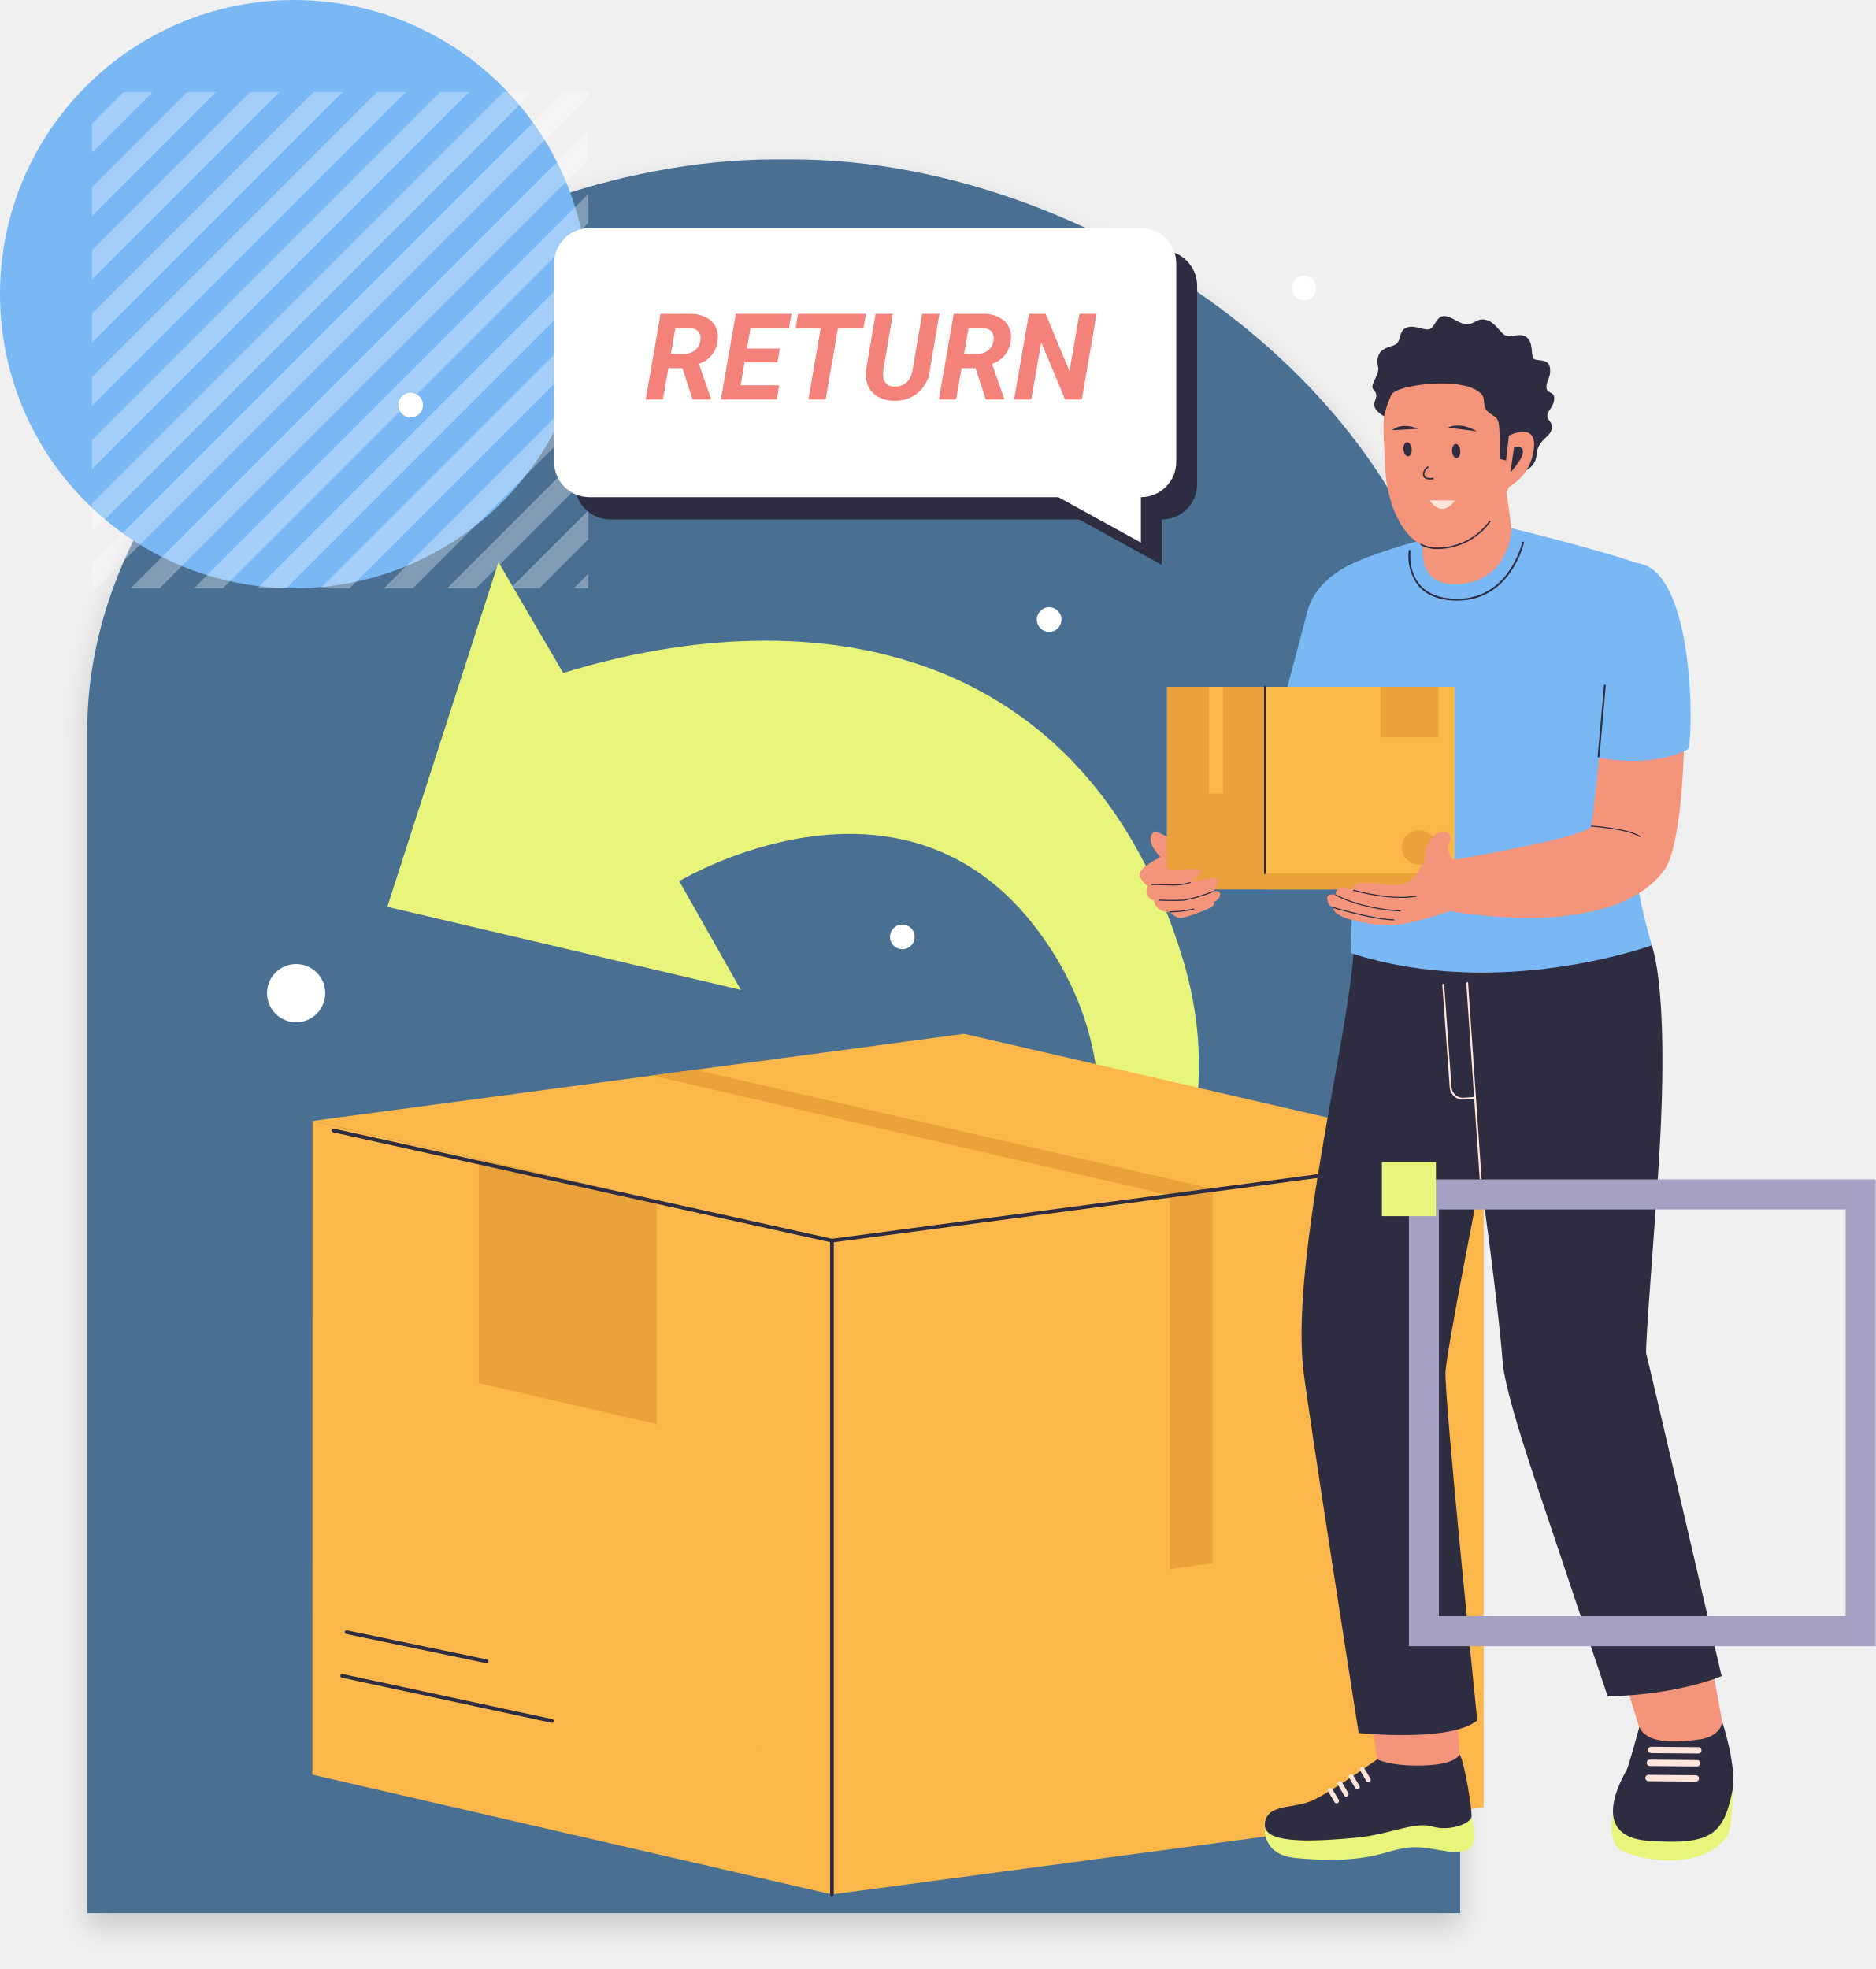
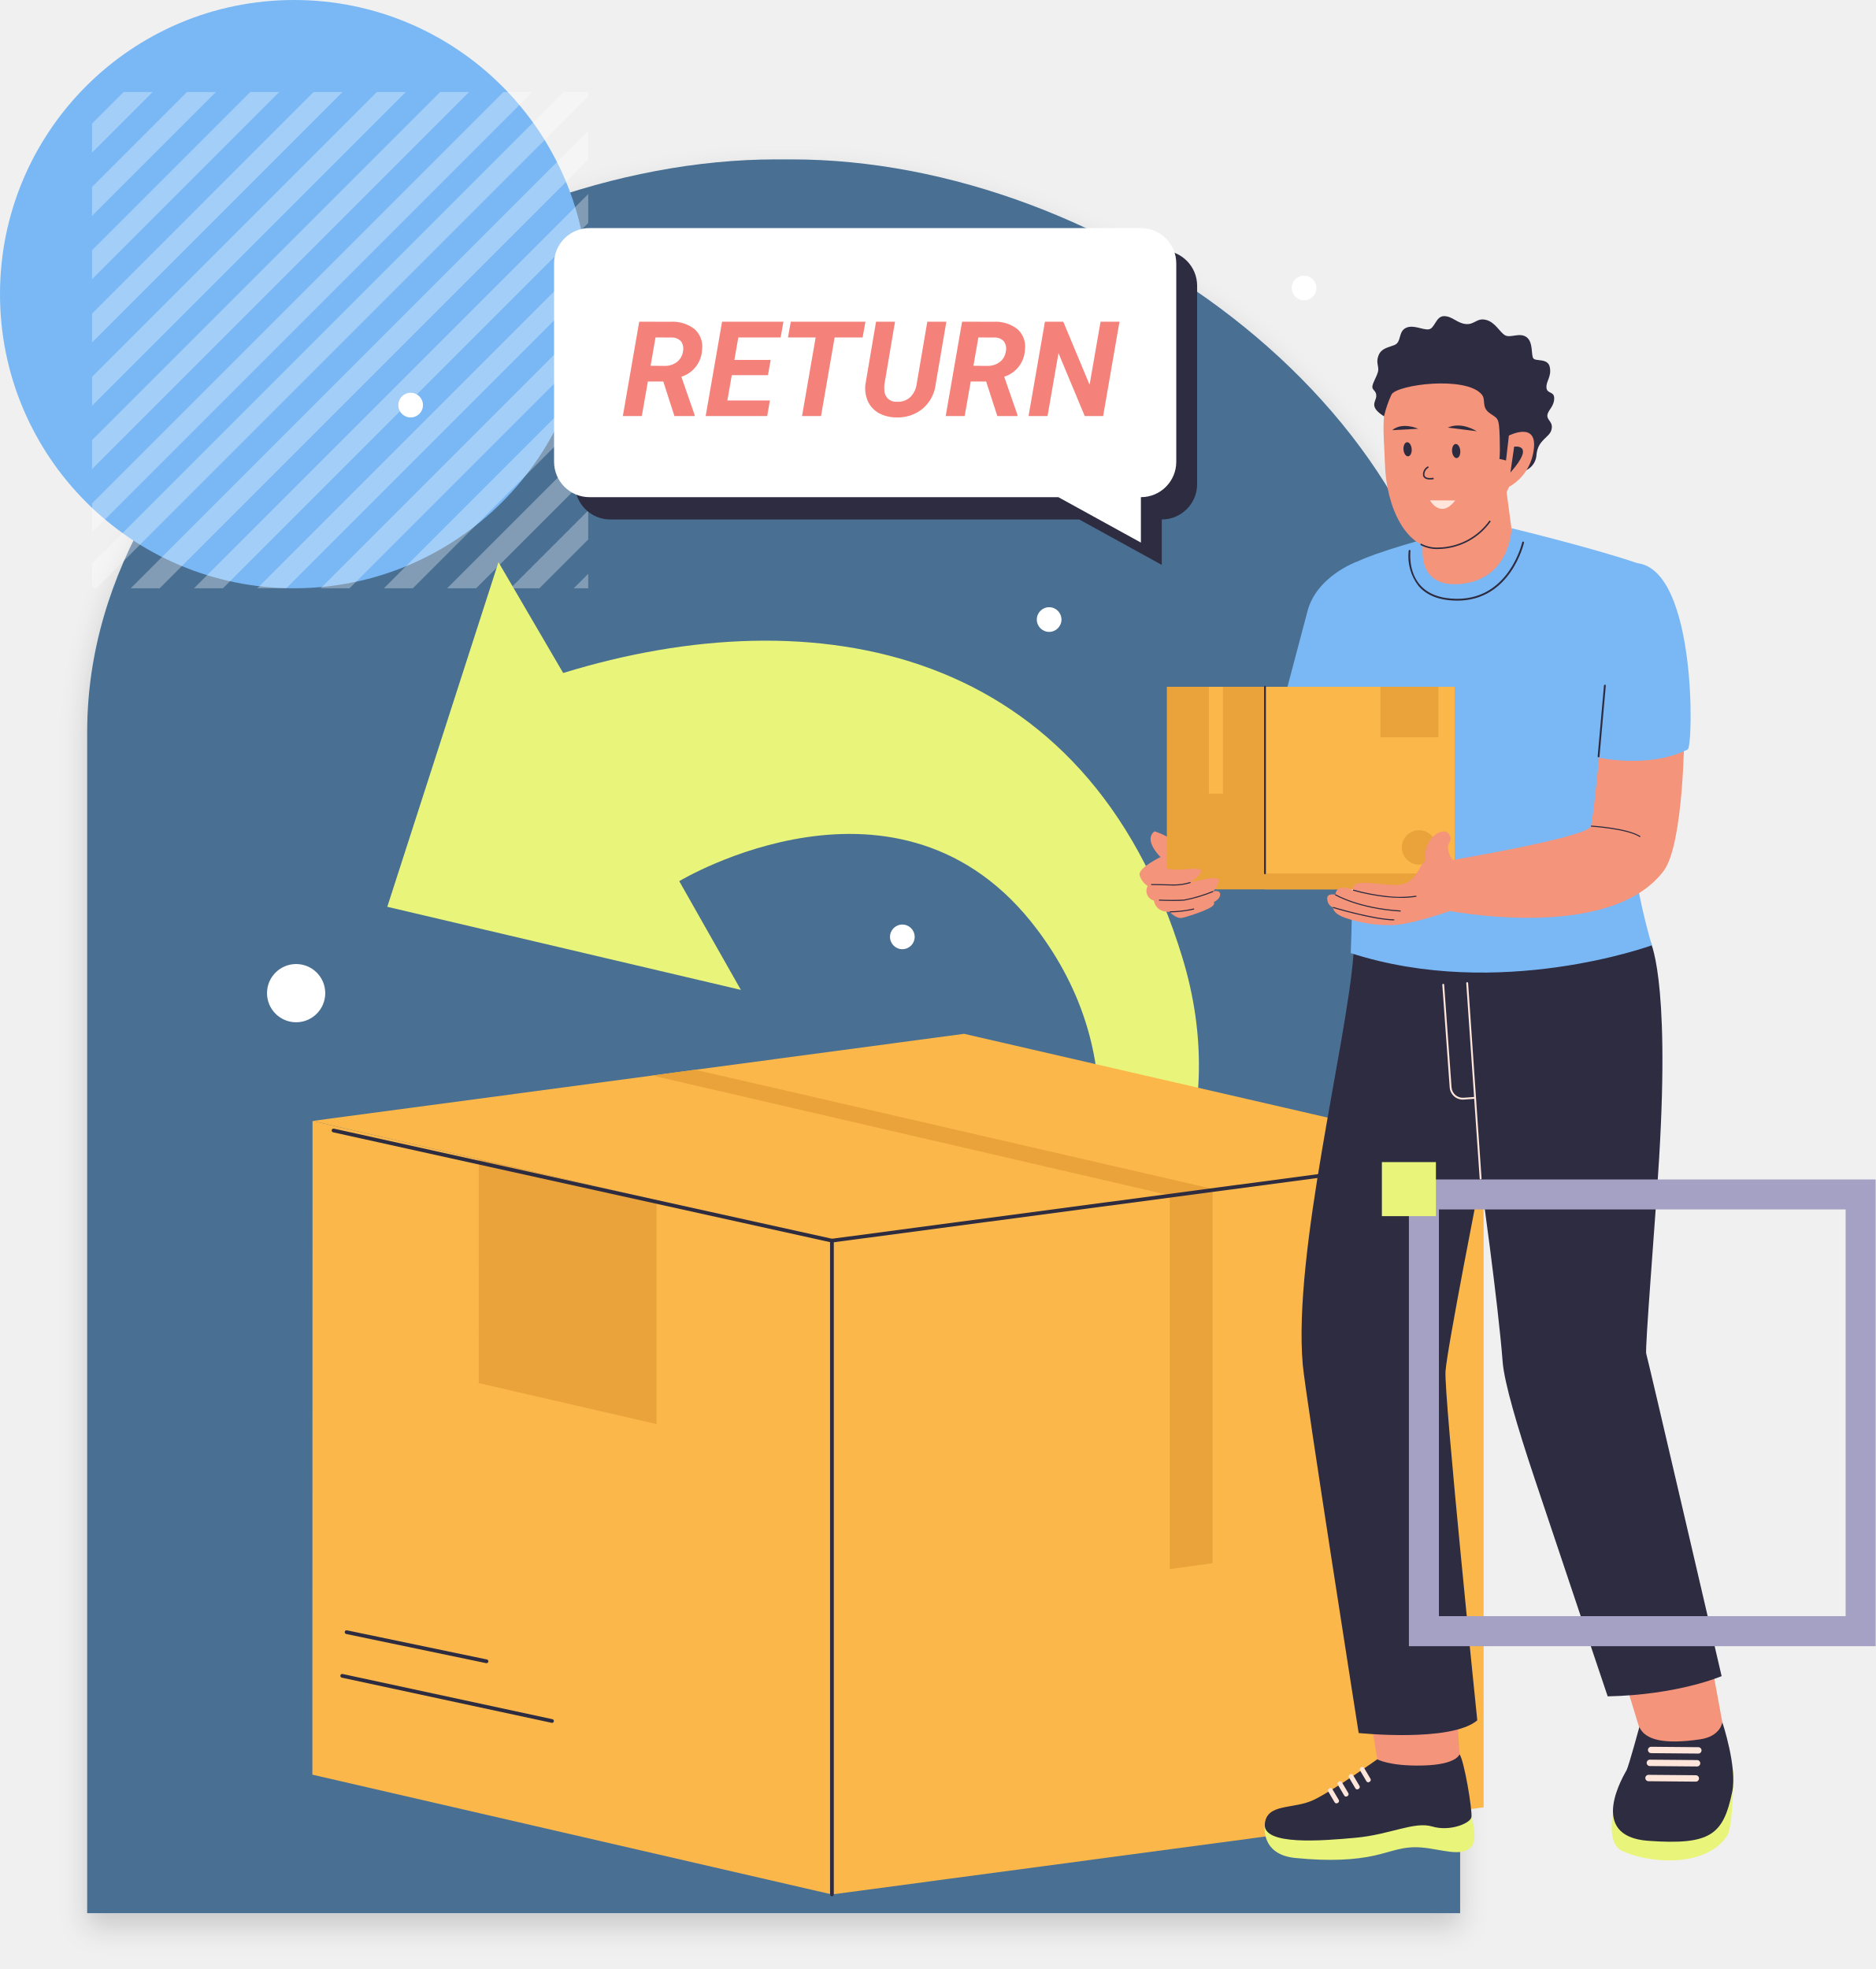
<svg xmlns="http://www.w3.org/2000/svg" width="403" height="423.048" viewBox="0 0 403 423.048">
  <defs>
    <filter id="Trazado_883051" x="9.73" y="28.239" width="313" height="394.809" filterUnits="userSpaceOnUse">
      <feOffset dy="3" input="SourceAlpha" />
      <feGaussianBlur stdDeviation="3" result="blur" />
      <feFlood flood-opacity="0.161" />
      <feComposite operator="in" in2="blur" />
      <feComposite in="SourceGraphic" />
    </filter>
    <clipPath id="clip-path">
      <rect id="Rectángulo_401350" data-name="Rectángulo 401350" width="106.617" height="106.617" fill="#fff" />
    </clipPath>
    <clipPath id="clip-path-2">
      <path id="Trazado_874551" data-name="Trazado 874551" d="M16.736,13.049h87.386v87.386H16.736Zm-6.448,93.834H110.569V6.6H10.288Z" transform="translate(-10.288 -6.602)" fill="#a4a1c5" />
    </clipPath>
  </defs>
-   <g id="Grupo_1100983" data-name="Grupo 1100983" transform="translate(-1021.27 -3030.606)">
+   <g id="Grupo_1100985" data-name="Grupo 1100985" transform="translate(-1021.27 -3030.606)">
    <g id="Grupo_1100105" data-name="Grupo 1100105">
      <g transform="matrix(1, 0, 0, 1, 1021.27, 3030.61)" filter="url(#Trazado_883051)">
        <path id="Trazado_883051-2" data-name="Trazado 883051" d="M148.015,0h3.334C219.28,0,295,55.069,295,123V376.809H0V123C0,55.069,80.084,0,148.015,0Z" transform="translate(18.73 34.24)" fill="#496f93" />
      </g>
      <g id="Grupo_1100104" data-name="Grupo 1100104">
        <circle id="Elipse_11529" data-name="Elipse 11529" cx="63.196" cy="63.196" r="63.196" transform="translate(1021.27 3030.606)" fill="#7ab8f5" />
        <g id="Grupo_1099793" data-name="Grupo 1099793" transform="translate(1041.043 3050.382)" opacity="0.31">
          <path id="Trazado_882649" data-name="Trazado 882649" d="M158.166,58.841,56.835,160.173v4.792l.493.494h.439L163.452,59.774v-.933Z" transform="translate(-56.835 -58.841)" fill="#fff" />
          <path id="Trazado_882650" data-name="Trazado 882650" d="M64.3,164.614h6.219l92.085-92.085V66.31Z" transform="translate(-55.989 -57.996)" fill="#fff" />
          <path id="Trazado_882651" data-name="Trazado 882651" d="M76.52,163.232h6.219l78.487-78.487v-6.22Z" transform="translate(-54.606 -56.614)" fill="#fff" />
          <path id="Trazado_882652" data-name="Trazado 882652" d="M88.736,161.849h6.219l64.887-64.887V90.743Z" transform="translate(-53.225 -55.231)" fill="#fff" />
          <path id="Trazado_882653" data-name="Trazado 882653" d="M100.954,160.467h6.219l51.288-51.288V102.96Z" transform="translate(-51.843 -53.85)" fill="#fff" />
          <path id="Trazado_882654" data-name="Trazado 882654" d="M113.171,159.085h6.219L157.078,121.4v-6.219Z" transform="translate(-50.462 -52.467)" fill="#fff" />
          <path id="Trazado_882655" data-name="Trazado 882655" d="M125.388,157.7h6.219l24.09-24.088v-6.22Z" transform="translate(-49.079 -51.085)" fill="#fff" />
          <path id="Trazado_882656" data-name="Trazado 882656" d="M137.6,156.32h6.219l10.49-10.49v-6.219Z" transform="translate(-47.696 -49.703)" fill="#fff" />
          <path id="Trazado_882657" data-name="Trazado 882657" d="M149.822,154.938h3.11v-3.11Z" transform="translate(-46.313 -48.32)" fill="#fff" />
          <path id="Trazado_882658" data-name="Trazado 882658" d="M145.223,58.841,56.835,147.229v6.219l94.607-94.607Z" transform="translate(-56.835 -58.841)" fill="#fff" />
          <path id="Trazado_882659" data-name="Trazado 882659" d="M131.624,58.841,56.835,133.63v6.219l81.008-81.008Z" transform="translate(-56.835 -58.841)" fill="#fff" />
          <path id="Trazado_882660" data-name="Trazado 882660" d="M118.025,58.841,56.835,120.03v6.219l67.409-67.409Z" transform="translate(-56.835 -58.841)" fill="#fff" />
          <path id="Trazado_882661" data-name="Trazado 882661" d="M104.426,58.841l-47.59,47.59v6.219l53.809-53.809Z" transform="translate(-56.835 -58.841)" fill="#fff" />
          <path id="Trazado_882662" data-name="Trazado 882662" d="M90.826,58.841,56.835,92.832v6.219l40.21-40.21Z" transform="translate(-56.835 -58.841)" fill="#fff" />
          <path id="Trazado_882663" data-name="Trazado 882663" d="M77.227,58.841,56.835,79.233v6.219L83.446,58.841Z" transform="translate(-56.835 -58.841)" fill="#fff" />
          <path id="Trazado_882664" data-name="Trazado 882664" d="M63.627,58.841l-6.792,6.792v6.219L69.847,58.841Z" transform="translate(-56.835 -58.841)" fill="#fff" />
          <g id="Grupo_1099792" data-name="Grupo 1099792" transform="translate(0)">
            <g id="Grupo_1099419" data-name="Grupo 1099419" clip-path="url(#clip-path)">
              <rect id="Rectángulo_401348" data-name="Rectángulo 401348" width="153.242" height="4.398" transform="translate(-56.457 49.669) rotate(-45.01)" fill="#fff" />
              <rect id="Rectángulo_401349" data-name="Rectángulo 401349" width="153.241" height="4.398" transform="translate(-63.265 42.859) rotate(-45)" fill="#fff" />
            </g>
          </g>
        </g>
      </g>
      <g id="Grupo_1100103" data-name="Grupo 1100103">
        <path id="Trazado_883425" data-name="Trazado 883425" d="M109.387,132.888c53.974-16.6,112.561-6.178,133.065,61.222S187.4,304.063,187.4,304.063s64.221-62.345,23.814-116.072c-29.371-39.053-76.891-10.381-76.891-10.381l13.241,23.362-75.97-17.853,23.886-74.04Z" transform="translate(1032.89 3042.315)" fill="#e8f57a" />
        <path id="Trazado_883426" data-name="Trazado 883426" d="M305.887,244l-58.214,7.791-9.184,1.2-72.623,9.723L54.285,237l73-9.754,9.217-1.235,57.769-7.729Z" transform="translate(1034.138 3034.443)" fill="#fbb749" />
        <path id="Trazado_883427" data-name="Trazado 883427" d="M314.572,246V386.474L174.549,405.189V264.717l28.39-3.8Z" transform="translate(1025.468 3032.445)" fill="#fbb749" />
        <path id="Trazado_883428" data-name="Trazado 883428" d="M54.281,238.459l-.037,140.453,111.632,25.733V264.173Z" transform="translate(1034.141 3032.988)" fill="#fbb749" />
        <path id="Trazado_883429" data-name="Trazado 883429" d="M106.162,377a.389.389,0,0,1-.085-.009L61.042,367.3a.4.4,0,1,1,.171-.787l45.034,9.7a.4.4,0,0,1-.085.8" transform="translate(1033.673 3023.758)" fill="#2e2c41" />
        <path id="Trazado_883430" data-name="Trazado 883430" d="M92.162,363.452a.421.421,0,0,1-.083-.008l-30.023-6.254a.4.4,0,0,1,.164-.789l30.024,6.255a.4.4,0,0,1-.083.8" transform="translate(1033.601 3024.487)" fill="#2e2c41" />
        <path id="Trazado_883431" data-name="Trazado 883431" d="M261.984,254.4v80.224l-9.184,1.268V255.6Z" transform="translate(1019.827 3031.84)" fill="#eaa23b" />
        <path id="Trazado_883432" data-name="Trazado 883432" d="M253.345,252.2v.19l-9.184,1.2-111.2-25.75,9.217-1.235Z" transform="translate(1028.466 3033.843)" fill="#eaa23b" />
        <path id="Trazado_883433" data-name="Trazado 883433" d="M126.183,376.229l-.015,10.932,44.893,10.349v-10.94Z" transform="translate(1028.956 3023.057)" fill="#fbb749" />
        <path id="Trazado_883434" data-name="Trazado 883434" d="M92.78,247.351l-.013,48.07,38.206,8.807V256.151Z" transform="translate(1031.363 3032.348)" fill="#eaa23b" />
        <path id="Trazado_883435" data-name="Trazado 883435" d="M166.2,405.174a.4.4,0,0,1-.4-.4V264.625l-106.776-23.6a.4.4,0,1,1,.174-.786l107.091,23.67a.406.406,0,0,1,.315.394v140.47a.4.4,0,0,1-.4.4" transform="translate(1033.819 3032.861)" fill="#2e2c41" />
        <path id="Trazado_883436" data-name="Trazado 883436" d="M174.517,265.238a.4.4,0,0,1-.053-.8l126.317-16.791a.4.4,0,1,1,.107.8L174.572,265.234a.367.367,0,0,1-.055,0" transform="translate(1025.499 3032.326)" fill="#2e2c41" />
        <path id="Trazado_883437" data-name="Trazado 883437" d="M122.643,36.889H241.132a7.6,7.6,0,0,1,7.6,7.6V87.1a7.6,7.6,0,0,1-7.6,7.6v9.758L223.4,94.7H122.644a7.6,7.6,0,0,1-7.6-7.6V44.486a7.6,7.6,0,0,1,7.6-7.6" transform="translate(1029.757 3047.52)" fill="#2e2c41" />
        <path id="Trazado_883438" data-name="Trazado 883438" d="M117.812,31.721H236.3a7.6,7.6,0,0,1,7.6,7.6V81.932a7.6,7.6,0,0,1-7.6,7.6v9.758l-17.732-9.758H117.813a7.6,7.6,0,0,1-7.6-7.6V39.318a7.6,7.6,0,0,1,7.6-7.6" transform="translate(1030.105 3047.893)" fill="#fff" />
-         <path id="Trazado_883439" data-name="Trazado 883439" d="M139.316,63.244h-3.009l-1.177,6.738h-3.7l3.2-18.41,6.1.013a6.946,6.946,0,0,1,4.71,1.441,4.559,4.559,0,0,1,1.46,4.009,5.785,5.785,0,0,1-4.046,5.272l2.593,7.472v.2h-3.945Zm-2.478-3.073,2.757.025a3.857,3.857,0,0,0,2.421-.79,3.128,3.128,0,0,0,1.144-2.079,2.384,2.384,0,0,0-.392-1.923,2.335,2.335,0,0,0-1.809-.746l-3.16-.013Z" transform="translate(1028.577 3046.461)" fill="#f5827a" />
-         <path id="Trazado_883440" data-name="Trazado 883440" d="M160.991,62h-7.056l-.859,4.931h8.295l-.531,3.048h-12l3.2-18.41h11.974l-.544,3.071h-8.257l-.772,4.388h7.081Z" transform="translate(1027.321 3046.461)" fill="#f5827a" />
-         <path id="Trazado_883441" data-name="Trazado 883441" d="M180.712,54.645h-5.463l-2.655,15.337h-3.705l2.655-15.337h-5.4l.544-3.072h14.566Z" transform="translate(1026.074 3046.461)" fill="#f5827a" />
-         <path id="Trazado_883442" data-name="Trazado 883442" d="M198.219,51.573l-2.073,12.139a7.392,7.392,0,0,1-2.529,4.816,7.593,7.593,0,0,1-5.209,1.72,7,7,0,0,1-3.382-.853,4.982,4.982,0,0,1-2.117-2.3,6.244,6.244,0,0,1-.469-3.371L184.5,51.573h3.7l-2.061,12.163a5.364,5.364,0,0,0-.012,1.328,2.24,2.24,0,0,0,2.44,2.124,3.476,3.476,0,0,0,2.566-.86,4.4,4.4,0,0,0,1.291-2.6L194.5,51.573Z" transform="translate(1024.903 3046.461)" fill="#f5827a" />
-         <path id="Trazado_883443" data-name="Trazado 883443" d="M207.2,63.244h-3.009l-1.177,6.738h-3.7l3.2-18.41,6.1.013a6.946,6.946,0,0,1,4.71,1.441,4.559,4.559,0,0,1,1.46,4.009,5.785,5.785,0,0,1-4.046,5.272l2.593,7.472v.2h-3.945Zm-2.478-3.073,2.757.025a3.857,3.857,0,0,0,2.421-.79,3.127,3.127,0,0,0,1.144-2.079,2.384,2.384,0,0,0-.392-1.923,2.335,2.335,0,0,0-1.809-.746l-3.16-.013Z" transform="translate(1023.683 3046.461)" fill="#f5827a" />
-         <path id="Trazado_883444" data-name="Trazado 883444" d="M231.281,69.983H227.69l-5.121-12.277-2.137,12.277h-3.705l3.2-18.41H223.5l5.133,12.3,2.137-12.3h3.693Z" transform="translate(1022.427 3046.461)" fill="#f5827a" />
+         <g id="Grupo_1100983" data-name="Grupo 1100983" transform="translate(-4.906 1.691)">
+           <path id="Trazado_883439" data-name="Trazado 883439" d="M140.115,64.426H136.8l-1.3,7.421h-4.079l3.522-20.274,6.713.014a7.649,7.649,0,0,1,5.187,1.587,5.02,5.02,0,0,1,1.607,4.415A6.37,6.37,0,0,1,144,63.4l2.855,8.229v.223H142.51Zm-2.729-3.384,3.036.028a4.247,4.247,0,0,0,2.666-.87,3.444,3.444,0,0,0,1.26-2.29,2.626,2.626,0,0,0-.431-2.117,2.571,2.571,0,0,0-1.992-.822l-3.48-.014Z" transform="translate(1028.577 3046.461)" fill="#f5827a" />
+           <path id="Trazado_883440" data-name="Trazado 883440" d="M162.222,63.061h-7.77l-.946,5.43h9.135l-.584,3.357H148.84l3.523-20.274H165.55l-.6,3.382h-9.093l-.85,4.832h7.8Z" transform="translate(1028.958 3046.461)" fill="#f5827a" />
+           <path id="Trazado_883441" data-name="Trazado 883441" d="M182.187,54.956h-6.016l-2.924,16.891h-4.08l2.924-16.891h-5.945l.6-3.383h16.041Z" transform="translate(1029.336 3046.461)" fill="#f5827a" />
+           <path id="Trazado_883442" data-name="Trazado 883442" d="M199.822,51.573l-2.283,13.368a8.14,8.14,0,0,1-2.786,5.3,8.362,8.362,0,0,1-5.737,1.895,7.712,7.712,0,0,1-3.725-.939,5.486,5.486,0,0,1-2.332-2.533,6.876,6.876,0,0,1-.516-3.712l2.271-13.381h4.079l-2.27,13.395a5.907,5.907,0,0,0-.013,1.462,2.467,2.467,0,0,0,2.688,2.339,3.828,3.828,0,0,0,2.825-.947,4.841,4.841,0,0,0,1.421-2.867l2.283-13.381Z" transform="translate(1029.691 3046.461)" fill="#f5827a" />
+           <path id="Trazado_883443" data-name="Trazado 883443" d="M208,64.426h-3.314l-1.3,7.421h-4.079l3.522-20.274,6.713.014a7.649,7.649,0,0,1,5.187,1.587,5.02,5.02,0,0,1,1.607,4.415,6.37,6.37,0,0,1-4.455,5.806l2.855,8.229v.223H210.4Zm-2.729-3.384,3.036.028a4.247,4.247,0,0,0,2.666-.87,3.444,3.444,0,0,0,1.26-2.29,2.626,2.626,0,0,0-.431-2.117,2.571,2.571,0,0,0-1.992-.822l-3.481-.014Z" transform="translate(1030.062 3046.461)" fill="#f5827a" />
+           <path id="Trazado_883444" data-name="Trazado 883444" d="M232.755,71.847H228.8l-5.64-13.52-2.353,13.52h-4.08l3.523-20.274h3.94l5.653,13.548L232.2,51.573h4.067Z" transform="translate(1030.443 3046.461)" fill="#f5827a" />
+         </g>
        <path id="Trazado_883445" data-name="Trazado 883445" d="M330.309,101.338c-.275,20.533-22.967,12.484-23.567,8.491-.095-.643,1.3-2.9,2.539-4.741.959-1.444,1.833-2.645,1.833-2.645l.137-.3a10.611,10.611,0,0,0,.642-1.938c.676-3.213-.863-9.07-.863-9.081,4.771-3.1,10.324-7.7,15.086-10.8,0,0,1.348-.148,1.358-.148.053.264,2.761,20.891,2.835,21.155" transform="translate(1015.938 3044.398)" fill="#f4947a" />
        <path id="Trazado_883446" data-name="Trazado 883446" d="M318.162,383.208,316.7,358.832l-20.468-.134,4.279,25.571,5.4,6.677,11.279-1.019Z" transform="translate(1016.696 3024.32)" fill="#f4947a" />
        <path id="Trazado_883447" data-name="Trazado 883447" d="M274.78,401.167s-1.125,6.493,6.513,7.263,13,.365,16.946-.494,6.16-2.1,10.308-1.747,8.392,2.074,10.479-.033c1.709-1.726.148-6.455.148-6.455l-22.868.109Z" transform="translate(1018.247 3021.365)" fill="#e8f57a" />
        <path id="Trazado_883448" data-name="Trazado 883448" d="M298.963,386.174s-9.068,6.463-13.53,8.663-10.252.67-10.649,5.279,12.191,3.595,19.562,2.916,12.541-3.557,16.4-2.415,8.151-.691,8.428-1.968-1.584-12.464-2.564-13.536c0,0-.539,2.207-7.8,2.4s-9.853-1.337-9.853-1.337" transform="translate(1018.243 3022.417)" fill="#2e2c41" />
        <path id="Trazado_883449" data-name="Trazado 883449" d="M291.571,396.087l-.113.068a.442.442,0,0,1-.609-.157l-1.382-2.343a.451.451,0,0,1,.155-.614l.113-.068a.442.442,0,0,1,.609.157l1.382,2.343a.451.451,0,0,1-.155.614" transform="translate(1017.188 3021.854)" fill="#ffe5da" />
        <path id="Trazado_883450" data-name="Trazado 883450" d="M293.788,394.513l-.113.068a.442.442,0,0,1-.609-.157l-1.382-2.343a.451.451,0,0,1,.155-.614l.113-.068a.442.442,0,0,1,.609.157l1.382,2.343a.451.451,0,0,1-.155.614" transform="translate(1017.028 3021.968)" fill="#ffe5da" />
        <path id="Trazado_883451" data-name="Trazado 883451" d="M296.373,392.85l-.113.068a.442.442,0,0,1-.609-.157l-1.382-2.343a.451.451,0,0,1,.155-.614l.113-.068a.442.442,0,0,1,.609.157l1.382,2.343a.451.451,0,0,1-.155.614" transform="translate(1016.842 3022.088)" fill="#ffe5da" />
        <path id="Trazado_883452" data-name="Trazado 883452" d="M298.927,391.2l-.113.068a.442.442,0,0,1-.609-.157l-1.382-2.343a.451.451,0,0,1,.155-.614l.113-.068a.442.442,0,0,1,.609.157l1.382,2.343a.451.451,0,0,1-.155.614" transform="translate(1016.658 3022.207)" fill="#ffe5da" />
        <path id="Trazado_883453" data-name="Trazado 883453" d="M378.875,376.229l-3.43-18.587-20.4.2,6.02,19.681L366.987,388l11.28-1.018Z" transform="translate(1012.456 3024.396)" fill="#f4947a" />
        <path id="Trazado_883454" data-name="Trazado 883454" d="M381.294,389s-.075,11.848-1.348,13.837c-4.281,6.692-16.127,6.25-22.562,3.32-3.942-1.8-1.578-10.077-1.578-10.077Z" transform="translate(1012.452 3022.137)" fill="#e8f57a" />
        <path id="Trazado_883455" data-name="Trazado 883455" d="M361.073,378.717s-2.265,8.325-2.736,9.245-8.706,14.249,4.68,15.2,16.085-1.3,18.009-10.52c1.112-5.325-2.127-14.967-2.127-14.967s-.329,3.036-4.8,3.687c-7.846,1.139-11.785.1-13.027-2.643" transform="translate(1012.431 3022.953)" fill="#2e2c41" />
        <path id="Trazado_883456" data-name="Trazado 883456" d="M364.184,384.736l10.141.089a.686.686,0,0,0,.012-1.372l-10.141-.089a.686.686,0,1,0-.012,1.372" transform="translate(1011.847 3022.543)" fill="#ffe5da" />
        <path id="Trazado_883457" data-name="Trazado 883457" d="M363.892,387.723l10.141.089a.686.686,0,1,0,.012-1.372l-10.141-.089a.686.686,0,0,0-.012,1.372" transform="translate(1011.867 3022.327)" fill="#ffe5da" />
        <path id="Trazado_883458" data-name="Trazado 883458" d="M363.6,391.233l10.141.09a.686.686,0,0,0,.012-1.372l-10.141-.089a.686.686,0,1,0-.012,1.371" transform="translate(1011.889 3022.074)" fill="#ffe5da" />
        <path id="Trazado_883459" data-name="Trazado 883459" d="M357.357,285.376c-.329-.974,1.979-28.885,2.774-42.131,2.375-39.547-2.037-46.735-2.037-46.735l-24.577-1.192-39.058,4.151c-1.435,19.242-13.03,64.05-10.9,88.295.547,6.234,12.009,79.09,12.009,79.09s19.8,2.07,25.484-2.723c0,0-7.2-69.9-6.823-75.03s7.539-41.4,7.539-41.4,3.773,26.781,4.736,39.4c.337,4.416,3.173,14.029,6.777,24.811,7.03,21.034,15.79,47.065,15.79,47.065,15.2-.314,24.48-4.347,24.48-4.347s-15.863-68.286-16.193-69.26" transform="translate(1017.628 3036.099)" fill="#2e2c41" />
        <path id="Trazado_883460" data-name="Trazado 883460" d="M320.284,231.588a2.82,2.82,0,0,1-2.81-2.618l-1.587-22.048a.2.2,0,1,1,.4-.029l1.586,22.047a2.424,2.424,0,0,0,2.6,2.245l2.17-.16a.2.2,0,1,1,.029.394l-2.169.161c-.071.006-.143.007-.213.007" transform="translate(1015.279 3035.277)" fill="#ffe5da" />
        <path id="Trazado_883461" data-name="Trazado 883461" d="M324.517,248.7a.2.2,0,0,1-.2-.184l-2.885-41.979a.2.2,0,0,1,.4-.027l2.885,41.978a.2.2,0,0,1-.184.212Z" transform="translate(1014.879 3035.305)" fill="#ffe5da" />
        <path id="Trazado_883462" data-name="Trazado 883462" d="M328.953,101.219s17.128,4.13,27.04,7.506a160.459,160.459,0,0,1,1.025,23.192c-.407,12.228-3.086,23.954-1.347,43.084.568,6.248,3.416,15.821,3.416,15.821s-32.755,12-64.686,1.678c0,0,.932-23.626-.156-34.767s-6.914-42.278-.913-47.879c2.718-2.536,16.75-6.236,16.75-6.236s-2.521,10.637,8.077,9.549,10.794-11.947,10.794-11.947" transform="translate(1017.098 3042.882)" fill="#7ab8f5" />
        <path id="Trazado_883463" data-name="Trazado 883463" d="M318.548,116.993H318.4c-3.662-.032-6.417-1.092-8.189-3.149a10.426,10.426,0,0,1-2.118-7.6.2.2,0,0,1,.392.055c-.006.043-.561,4.293,2.027,7.294,1.7,1.964,4.349,2.977,7.891,3.009h.14c11.164,0,13.92-12.024,13.947-12.146a.194.194,0,0,1,.236-.15.2.2,0,0,1,.15.236c-.027.125-2.855,12.456-14.332,12.457" transform="translate(1015.845 3042.66)" fill="#2e2c41" />
        <path id="Trazado_883464" data-name="Trazado 883464" d="M294.717,109s-8.5,3.073-10.5,10.514-6.168,23.374-6.168,23.374,12.3,2.3,14.878,1.443S294.717,109,294.717,109" transform="translate(1018.007 3042.32)" fill="#7ab8f5" />
        <path id="Trazado_883465" data-name="Trazado 883465" d="M308.13,187.209l-14.778-1.273c.071-1.461.165-2.946.236-4.454l14.307,1.249c.094,1.532.165,3.041.236,4.478" transform="translate(1016.903 3037.096)" fill="#fff" />
        <path id="Trazado_883466" data-name="Trazado 883466" d="M302.573,84.3c.243,9.581,4.666,18.667,11.529,18.3,6.4-.341,11.164-3.569,15.22-13.39,2.009-4.863,4.318-18.633,4.318-18.633l-.356-2.876s-1.671-2.019-3.533-4.281c-2.325-2.839-7.267-.4-7.314-.574-.064-.262-12.184-4.51-17.114-.307-.018.009-.027.019-.027.028a5.261,5.261,0,0,0-1.088,1.227,3.438,3.438,0,0,0-.455,1.141c-.15.77-.353,1.929-.6,3.4-.087.615-.2,1.285-.3,2-.166,1.2-.331,2.526-.47,3.929-.293,2.933.1,6.729.187,10.04" transform="translate(1016.26 3045.804)" fill="#f4947a" />
        <path id="Trazado_883467" data-name="Trazado 883467" d="M314.318,105.56a7.438,7.438,0,0,1-3.539-.9l.152-.284a7.177,7.177,0,0,0,3.777.852,13.754,13.754,0,0,0,10.961-5.808l.256.2a14.045,14.045,0,0,1-11.2,5.932c-.135.007-.27.011-.405.011" transform="translate(1015.647 3043.012)" fill="#2e2c41" />
        <path id="Trazado_883468" data-name="Trazado 883468" d="M331.829,85.518a3.907,3.907,0,0,0,3.13-3.656c.3-3.221,2.776-3.626,3.213-5.338s-.963-2-.881-3.094,1.388-1.813,1.468-3.543-1.532-.994-1.659-2.39,1.124-2.344.721-4.41-3.084-1.162-3.566-1.94.027-3.5-1.471-4.549-3.432.286-4.59-.385-2.1-2.805-4.085-3.3-2.424,1.048-4.31.893-2.907-1.692-4.7-1.7-1.967,2.679-3.313,2.84-3.313-1.107-4.934-.29-.88,3.037-2.393,3.648-2.848.69-3.465,2.3.225,2.375-.112,3.52S299.8,66.36,299.693,67.2s.909.888.837,2.121-1.655,2.211,1.669,4.315a23.605,23.605,0,0,1,1.605-4.692c1.235-2.15,15.9-4.028,19.353-.045,1.023,1.181-.1,2.656,1.647,3.981s2.121.636,2.246,5.26c.133,4.85-.1,4.627-.1,4.627l2.8.681s-.509-5.8,1.4-5.78.68,7.849.68,7.849" transform="translate(1016.447 3046.422)" fill="#2e2c41" />
        <path id="Trazado_883469" data-name="Trazado 883469" d="M318.452,94.782l-5.424-.023s2.284,4.115,5.424.023" transform="translate(1015.485 3043.348)" fill="#ffe5da" />
        <path id="Trazado_883470" data-name="Trazado 883470" d="M331.2,79.7s6.39-3.268,5.294,3.322a10.574,10.574,0,0,1-6.645,8.354Z" transform="translate(1014.273 3044.491)" fill="#f4947a" />
        <path id="Trazado_883471" data-name="Trazado 883471" d="M332.459,82.328s4.761-.758-.8,5.554Z" transform="translate(1014.143 3044.246)" fill="#2e2c41" />
        <path id="Trazado_883472" data-name="Trazado 883472" d="M306.9,82.888c.068.836.517,1.482,1,1.442s.826-.749.758-1.585-.517-1.482-1-1.443-.826.75-.758,1.586" transform="translate(1015.928 3044.318)" fill="#2e2c41" />
        <path id="Trazado_883473" data-name="Trazado 883473" d="M318.15,83.294c.068.836.517,1.482,1,1.442s.826-.749.758-1.585-.517-1.482-1-1.443-.826.75-.758,1.586" transform="translate(1015.117 3044.289)" fill="#2e2c41" />
        <path id="Trazado_883474" data-name="Trazado 883474" d="M309.883,78.138s-3.379-1.548-5.6.3Z" transform="translate(1016.115 3044.59)" fill="#2e2c41" />
        <path id="Trazado_883475" data-name="Trazado 883475" d="M323.372,78.656c-.2-.115-3.308-2.1-6.206-.778Z" transform="translate(1015.187 3044.598)" fill="#2e2c41" />
        <path id="Trazado_883476" data-name="Trazado 883476" d="M312.915,89.716c-1.058,0-1.388-.471-1.49-.792a1.953,1.953,0,0,1,1.075-2.06l.139.29a1.649,1.649,0,0,0-.908,1.672c.161.506.853.681,1.931.5l.054.317a4.8,4.8,0,0,1-.8.074" transform="translate(1015.604 3043.917)" fill="#2e2c41" />
        <path id="Trazado_883477" data-name="Trazado 883477" d="M248.008,179.1l2.448-2.172s-3.788-3.623-1.293-5.537a16.2,16.2,0,0,1,4.687,2.44c1.858,1.547,4.94,3.844,4.94,3.844l-4.6,2.005Z" transform="translate(1020.172 3037.824)" fill="#f4947a" />
        <rect id="Rectángulo_402039" data-name="Rectángulo 402039" width="40.752" height="43.524" transform="translate(1293.065 3178.165)" fill="#fbb749" />
        <rect id="Rectángulo_402040" data-name="Rectángulo 402040" width="40.752" height="3.419" transform="translate(1293.065 3218.27)" fill="#eaa23b" />
        <rect id="Rectángulo_402041" data-name="Rectángulo 402041" width="12.452" height="10.848" transform="translate(1317.88 3178.164)" fill="#eaa23b" />
        <rect id="Rectángulo_402042" data-name="Rectángulo 402042" width="21.083" height="43.524" transform="translate(1271.982 3178.165)" fill="#eaa23b" />
        <path id="Trazado_883478" data-name="Trazado 883478" d="M274.811,178.187a.2.2,0,0,1-.2-.2V137.915a.2.2,0,0,1,.4,0v40.075a.2.2,0,0,1-.2.2" transform="translate(1018.254 3040.251)" fill="#2e2c41" />
        <rect id="Rectángulo_402043" data-name="Rectángulo 402043" width="3.01" height="22.967" transform="translate(1281.019 3178.164)" fill="#fbb749" />
        <path id="Trazado_883479" data-name="Trazado 883479" d="M306.523,174.831a3.694,3.694,0,1,0,3.694-3.695,3.695,3.695,0,0,0-3.694,3.695" transform="translate(1015.954 3037.842)" fill="#eaa23b" />
        <path id="Trazado_883480" data-name="Trazado 883480" d="M250.294,177.353s-4.856,2.337-4.5,3.868a4.146,4.146,0,0,0,1.736,2.359,2.152,2.152,0,0,0,1.355,3.133s.232,2.5,3.376,2.415c0,0,1.366,1.518,2.587,1.3s6.295-1.892,6.768-2.717a.549.549,0,0,0,.126-.7s1.371-.6,1.368-1.641-1.509-.636-1.509-.636,1.49-1.8,1.075-2.613-5.942.685-5.942.685,3.536-2.469,1.838-2.851-4.183.469-6.567-.075a1.941,1.941,0,0,1-1.715-2.53" transform="translate(1020.333 3037.394)" fill="#f4947a" />
        <path id="Trazado_883481" data-name="Trazado 883481" d="M253.4,183.889c-.135,0-.269,0-.406-.008-2.107-.084-4.492-.09-4.516-.091v-.227c.025,0,2.414.007,4.525.092a11.985,11.985,0,0,0,3.894-.534l.074.213a12.161,12.161,0,0,1-3.571.556" transform="translate(1020.139 3036.979)" fill="#2e2c41" />
        <path id="Trazado_883482" data-name="Trazado 883482" d="M253.392,187.358c-1.6,0-3.089-.074-3.111-.076l.011-.226a53.4,53.4,0,0,0,5.379,0,31.719,31.719,0,0,0,6.216-1.859l.085.21a31.029,31.029,0,0,1-6.283,1.875c-.678.055-1.5.074-2.3.074" transform="translate(1020.008 3036.828)" fill="#2e2c41" />
        <path id="Trazado_883483" data-name="Trazado 883483" d="M252.771,190.1l0-.226a24.885,24.885,0,0,0,5.2-.62l.067.217a24.987,24.987,0,0,1-5.262.629" transform="translate(1019.829 3036.536)" fill="#2e2c41" />
        <path id="Trazado_883484" data-name="Trazado 883484" d="M349.963,150.5s-1.5,15.729-2.079,18.119-30.27,7.371-30.27,7.371l-1.049,10.684s35.092,7.177,46.913-8.4c4.368-5.756,4.456-29.853,4.456-29.853Z" transform="translate(1015.23 3039.479)" fill="#f4947a" />
        <path id="Trazado_883485" data-name="Trazado 883485" d="M289.257,186.053c-.253-1.488,1.718-1.041,1.718-1.041.358-2.707,3.821-.985,3.821-.985-.531-3.2,7.232-.362,10.806-1.324,2.67-.721,3.409-3.6,4.19-4.422.259-.29.4-.48.4-.48-.22-5.5,4.128-7.355,5.153-5.885s-.053,1.507-.186,2.889a5.082,5.082,0,0,0,1.067,2.813c.31.478.56.785.56.785l-.607,9.919s-8.952,3.192-12.968,3.225a28.77,28.77,0,0,1-10.276-1.616c-2.636-1.006-2.44-2.173-2.44-2.173a1.916,1.916,0,0,1-1.234-1.7" transform="translate(1017.2 3037.82)" fill="#f4947a" />
        <path id="Trazado_883486" data-name="Trazado 883486" d="M305.476,186.671a29.189,29.189,0,0,1-3.134-.174,43.823,43.823,0,0,1-7.15-1.39l.067-.223a43.754,43.754,0,0,0,7.108,1.381,23.191,23.191,0,0,0,6.43-.077l.047.229a18.76,18.76,0,0,1-3.367.253" transform="translate(1016.771 3036.851)" fill="#2e2c41" />
        <path id="Trazado_883487" data-name="Trazado 883487" d="M305.141,189.685c-9.106-.543-14.048-3.5-14.1-3.526l.121-.2c.049.03,4.947,2.953,13.99,3.492Z" transform="translate(1017.07 3036.773)" fill="#2e2c41" />
        <path id="Trazado_883488" data-name="Trazado 883488" d="M303.728,191.8c-4.4-.051-13.095-2.648-13.182-2.674l.067-.225c.087.026,8.751,2.615,13.117,2.665Z" transform="translate(1017.106 3036.561)" fill="#2e2c41" />
        <path id="Trazado_883489" data-name="Trazado 883489" d="M360.837,172.559c-2.678-1.785-10.449-2.26-10.527-2.264l.013-.227c.322.019,7.911.483,10.641,2.3Z" transform="translate(1012.797 3037.919)" fill="#2e2c41" />
        <path id="Trazado_883490" data-name="Trazado 883490" d="M351.575,123.177l-.3,27.773s11.462,2.7,19.9-1.634c1.214-.623,1.931-38.467-10.817-40.009-2.675-.324-8.787,13.869-8.787,13.869" transform="translate(1012.728 3042.299)" fill="#7ab8f5" />
        <path id="Trazado_883491" data-name="Trazado 883491" d="M352.057,153.054h-.018a.2.2,0,0,1-.18-.214l1.356-15.221a.208.208,0,0,1,.214-.18.2.2,0,0,1,.181.214l-1.356,15.221a.2.2,0,0,1-.2.18" transform="translate(1012.686 3040.271)" fill="#2e2c41" />
        <path id="Trazado_883492" data-name="Trazado 883492" d="M56.255,208.381A6.255,6.255,0,1,1,50,202.126a6.256,6.256,0,0,1,6.255,6.255" transform="translate(1034.897 3035.607)" fill="#fff" />
        <path id="Trazado_883493" data-name="Trazado 883493" d="M286.319,45.376a2.65,2.65,0,1,1-2.65-2.65,2.651,2.651,0,0,1,2.65,2.65" transform="translate(1017.792 3047.099)" fill="#fff" />
        <path id="Trazado_883494" data-name="Trazado 883494" d="M227.291,122.156a2.65,2.65,0,1,1-2.65-2.65,2.65,2.65,0,0,1,2.65,2.65" transform="translate(1022.048 3041.563)" fill="#fff" />
        <path id="Trazado_883495" data-name="Trazado 883495" d="M79.444,72.5a2.65,2.65,0,1,1-2.65-2.65,2.651,2.651,0,0,1,2.65,2.65" transform="translate(1032.706 3045.144)" fill="#fff" />
        <path id="Trazado_883496" data-name="Trazado 883496" d="M193.3,195.629a2.65,2.65,0,1,1-2.65-2.65,2.65,2.65,0,0,1,2.65,2.65" transform="translate(1024.499 3036.268)" fill="#fff" />
      </g>
      <g id="Grupo_1099796" data-name="Grupo 1099796" transform="translate(1318.183 3280.287)">
        <g id="Grupo_1099437" data-name="Grupo 1099437" transform="translate(5.806 3.726)">
          <g id="Grupo_1099436" data-name="Grupo 1099436" clip-path="url(#clip-path-2)">
            <rect id="Rectángulo_401360" data-name="Rectángulo 401360" width="100.281" height="100.281" transform="translate(0 0)" fill="#a4a1c5" />
          </g>
        </g>
        <rect id="Rectángulo_401361" data-name="Rectángulo 401361" width="11.613" height="11.613" fill="#e8f57a" />
      </g>
    </g>
  </g>
</svg>
